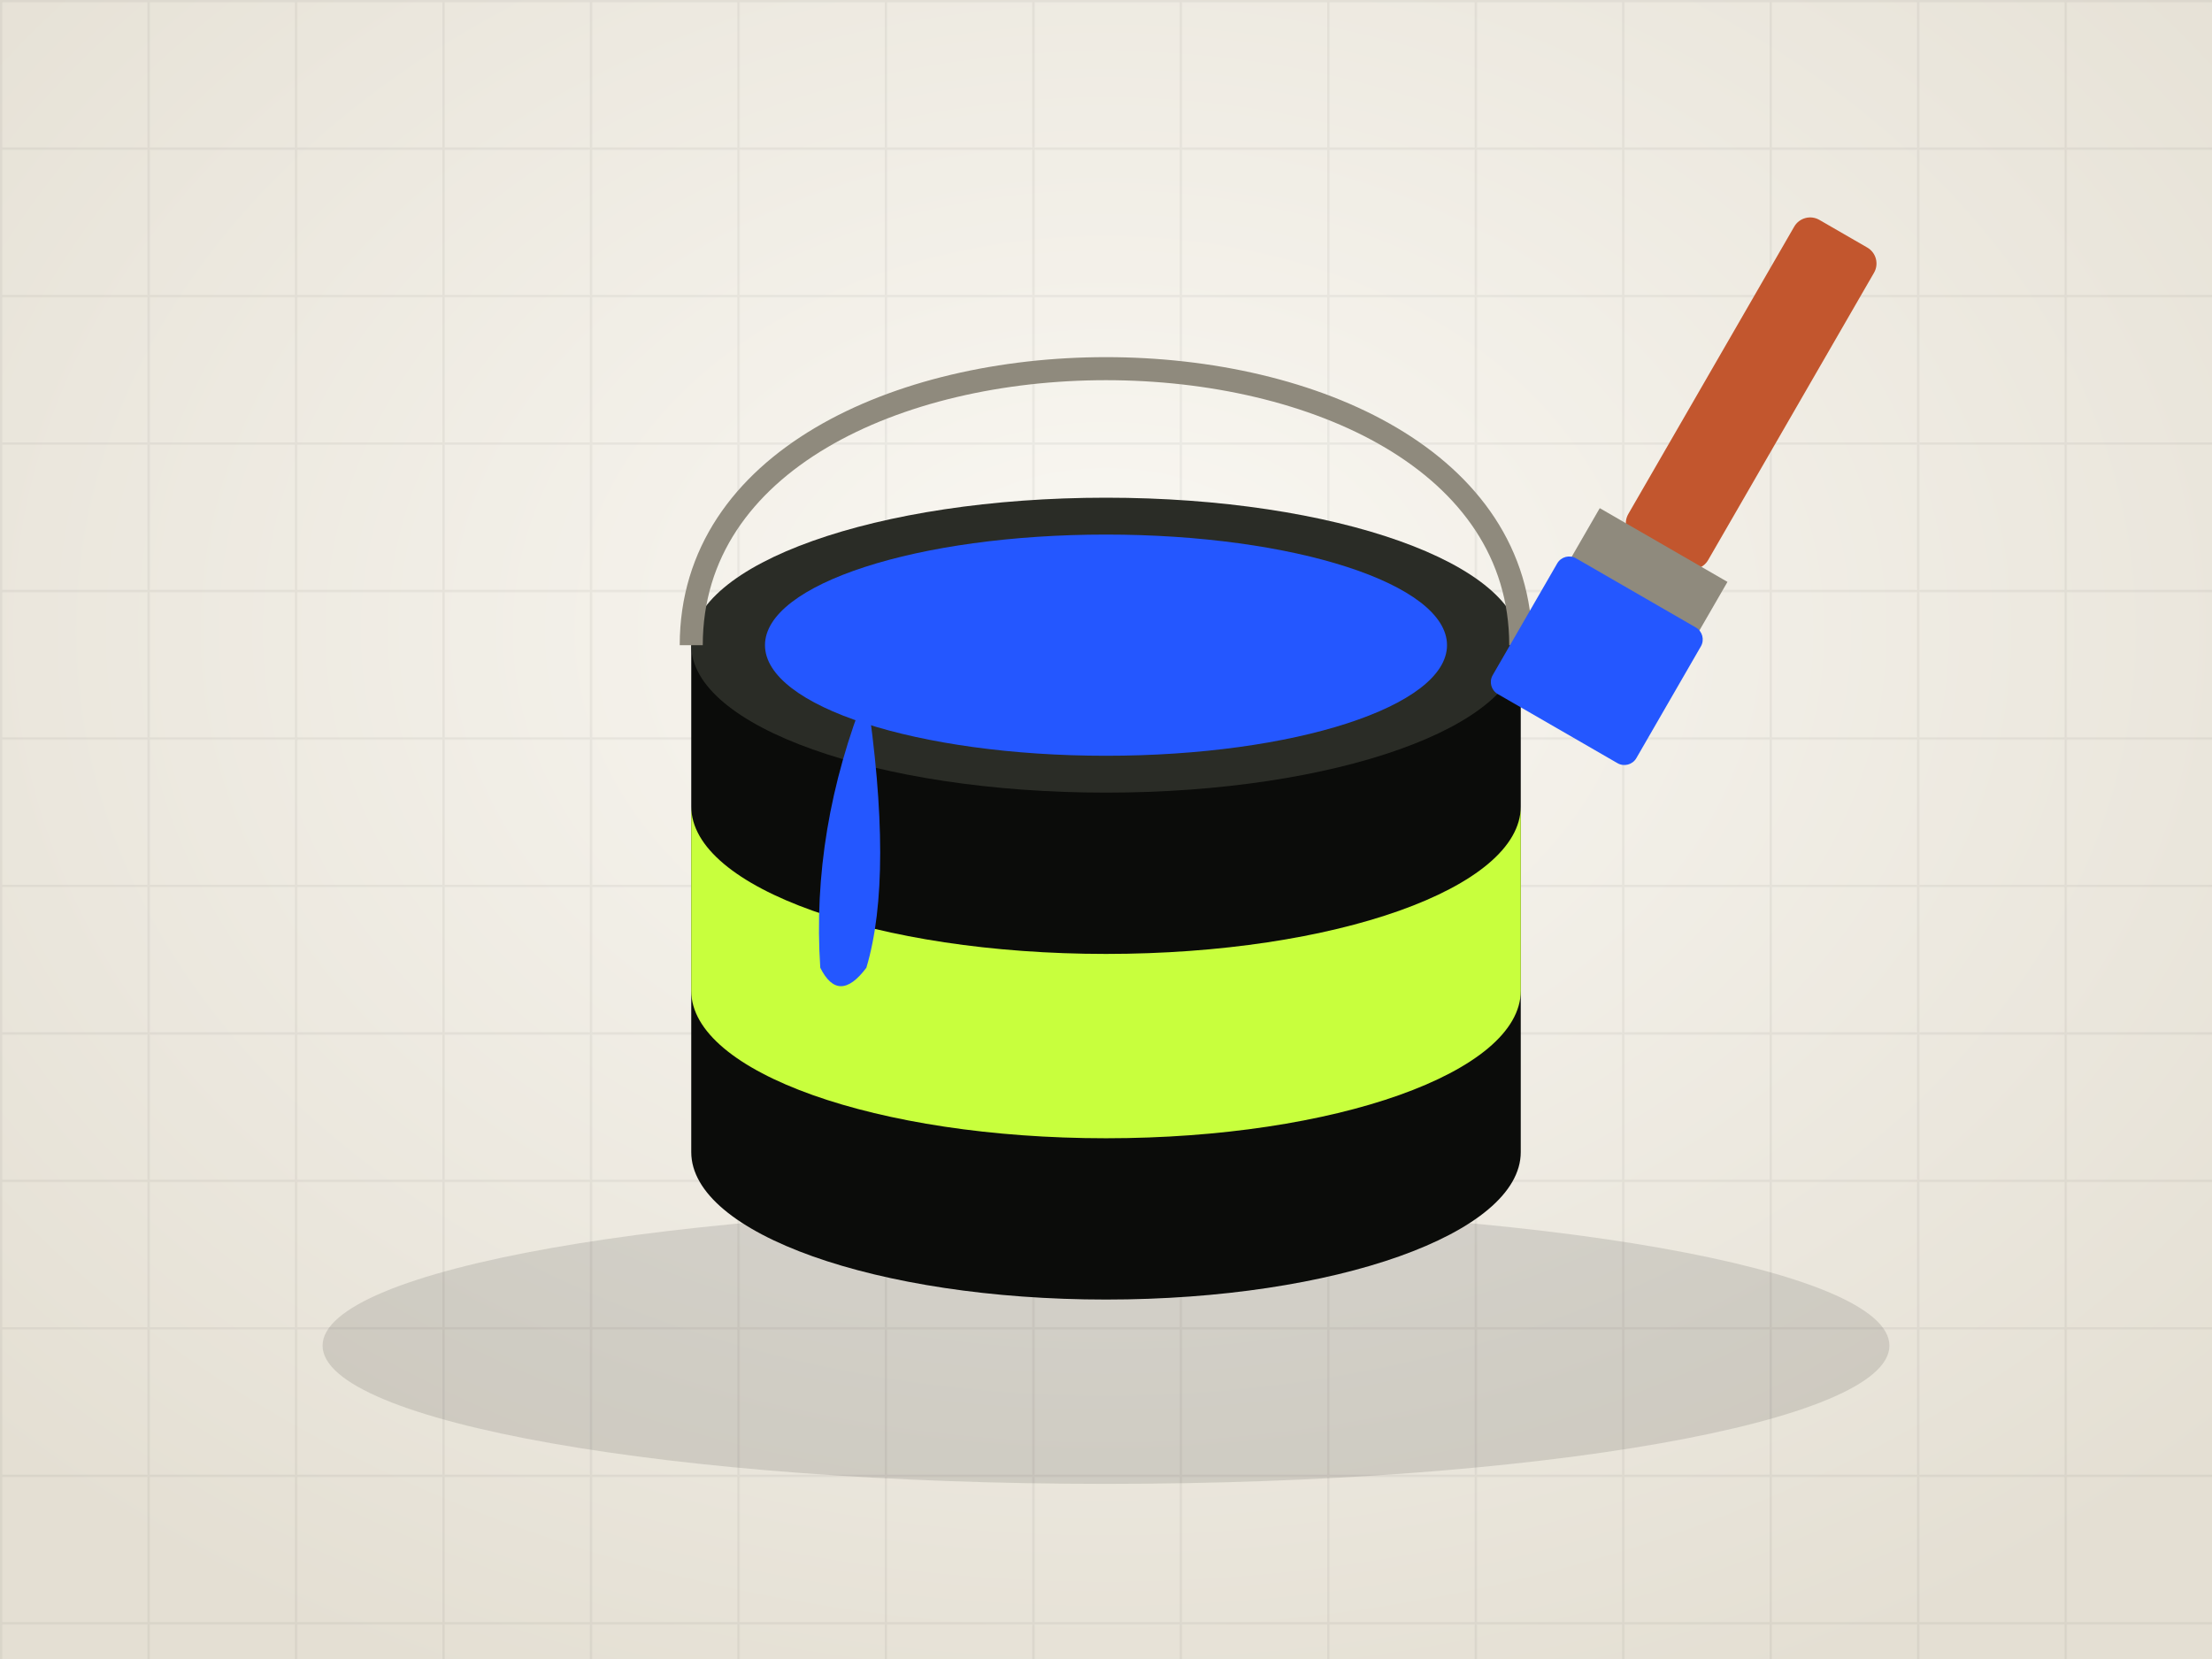
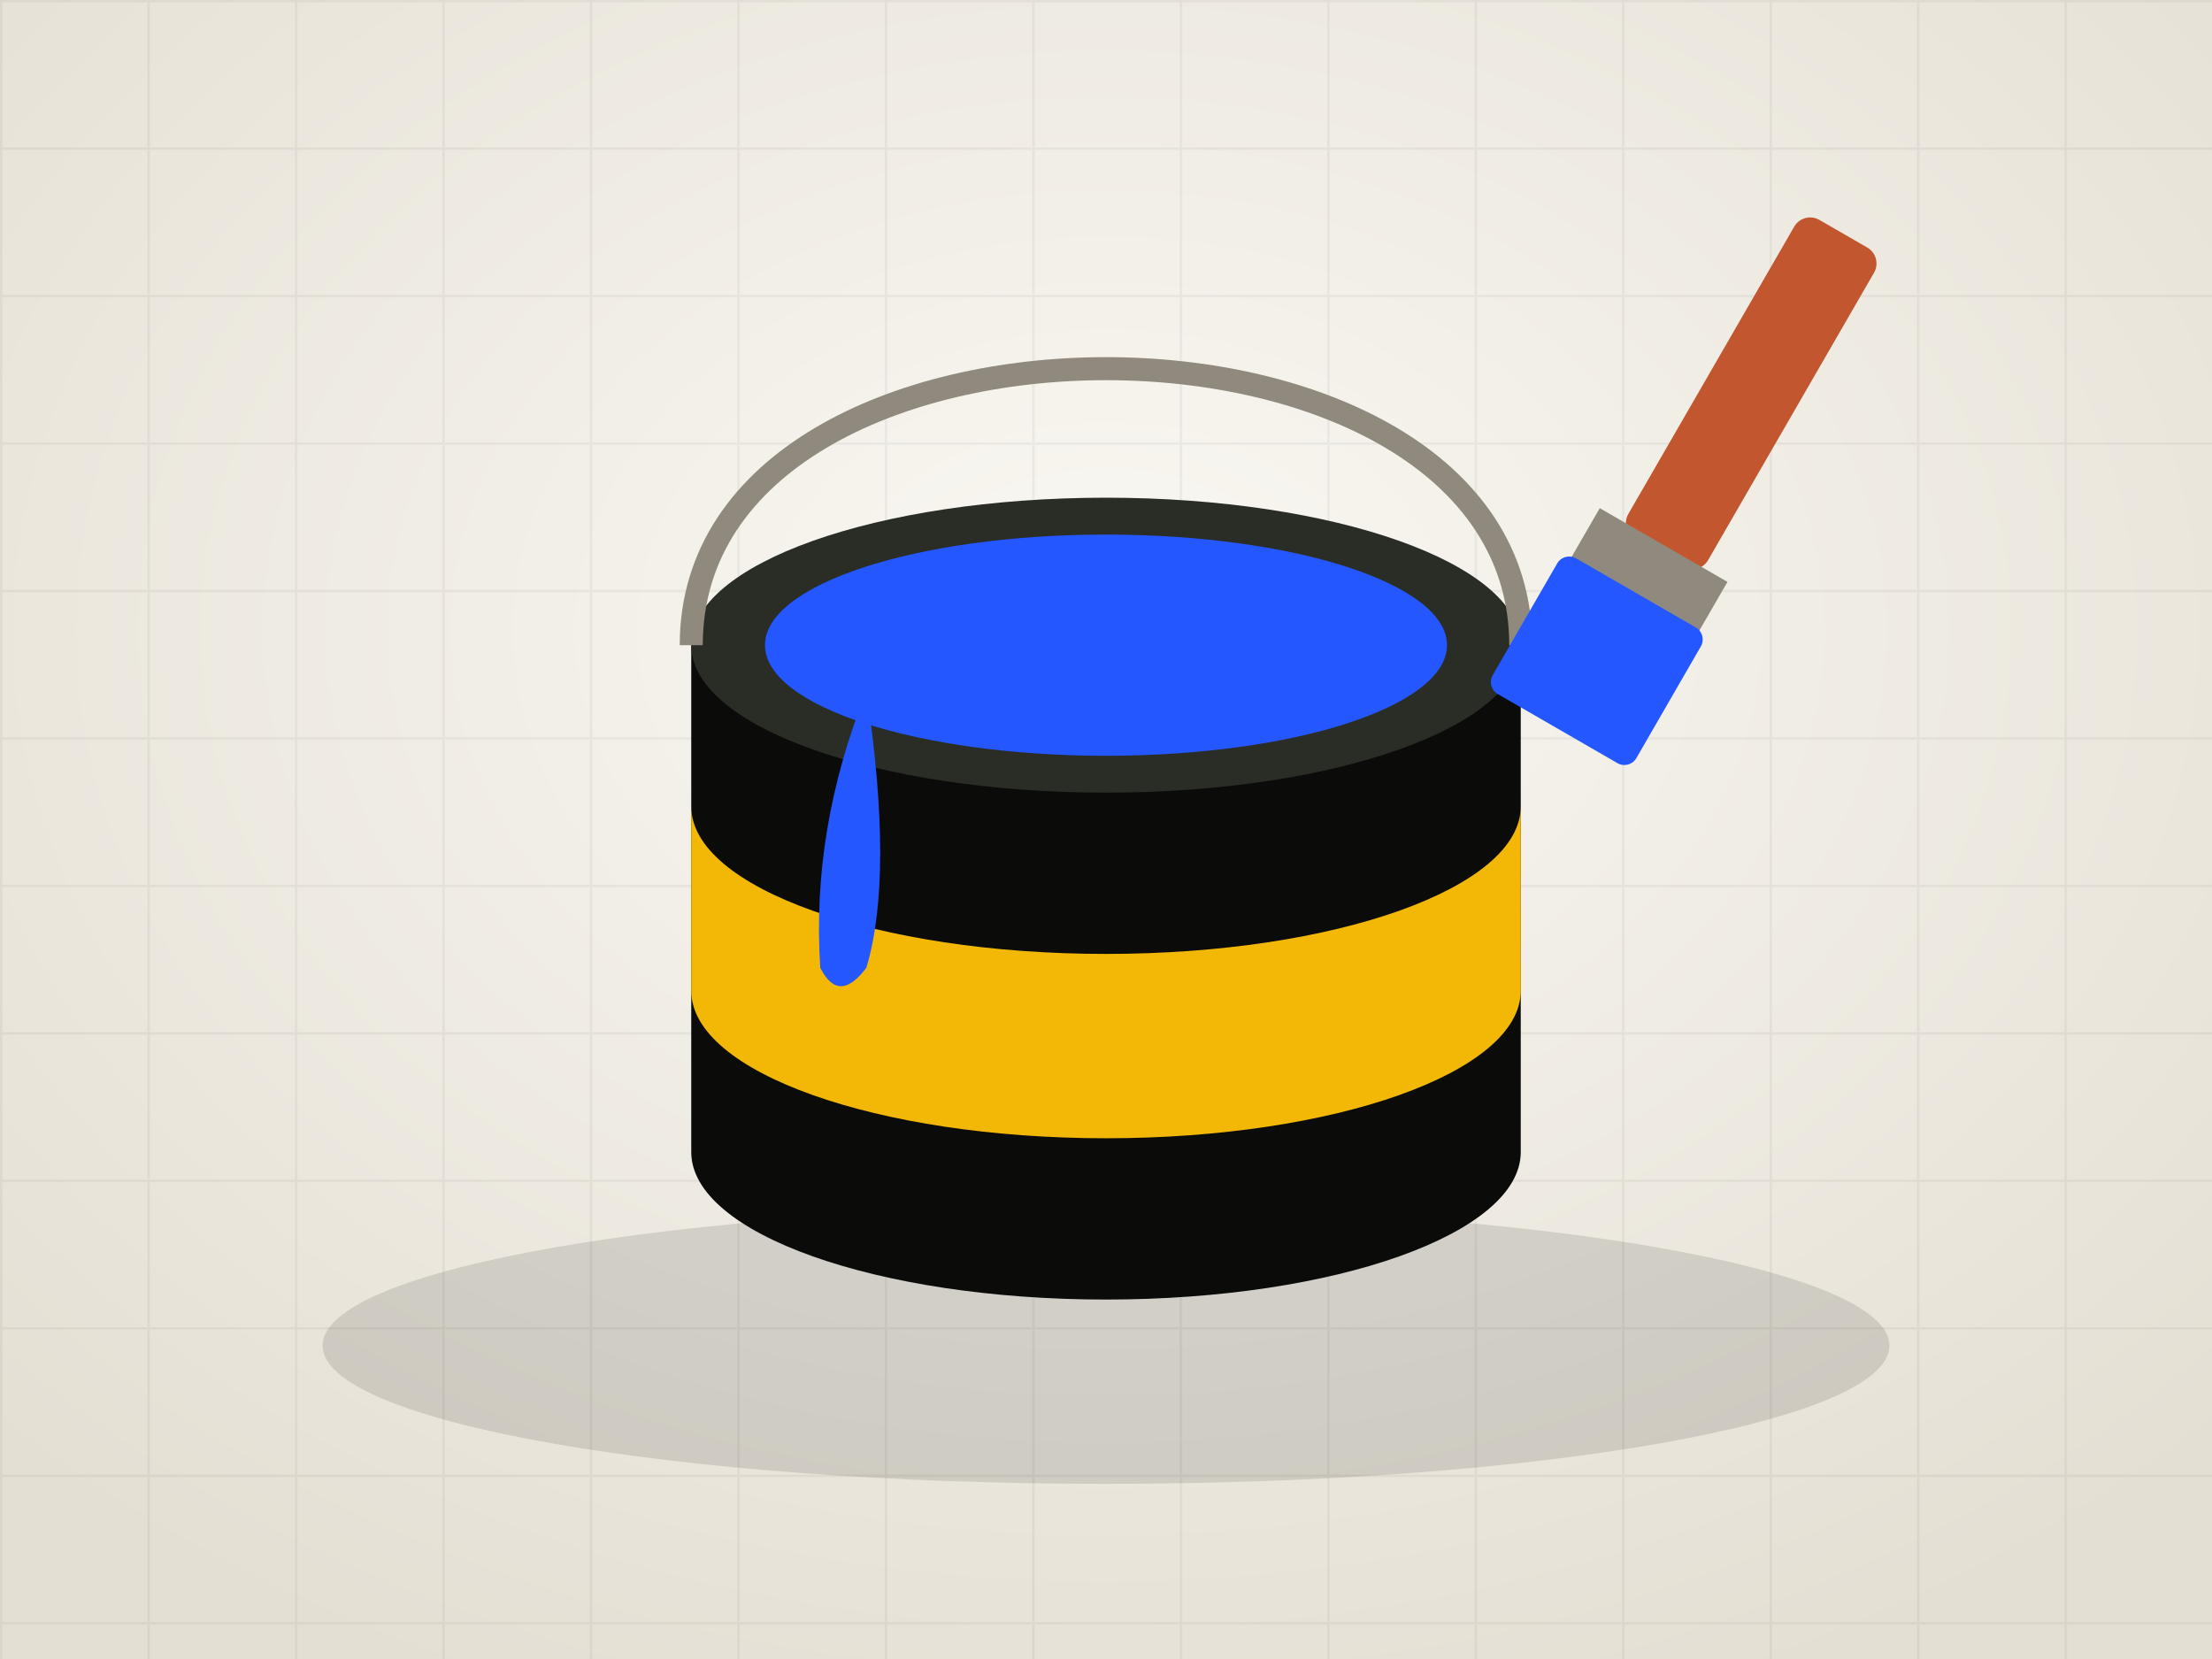
<svg xmlns="http://www.w3.org/2000/svg" viewBox="0 0 480 360" role="img" aria-label="Paint bucket illustration">
  <defs>
    <radialGradient id="g" cx="50%" cy="38%" r="70%">
      <stop offset="0" stop-color="#FAF8F3" />
      <stop offset="1" stop-color="#E4DFD3" />
    </radialGradient>
    <pattern id="grid" width="32" height="32" patternUnits="userSpaceOnUse">
      <path d="M32 0H0V32" fill="none" stroke="#0B0C0A" stroke-opacity=".05" />
    </pattern>
  </defs>
  <rect width="480" height="360" fill="url(#g)" />
  <rect width="480" height="360" fill="url(#grid)" />
  <ellipse cx="240" cy="292" rx="170" ry="30" fill="#0B0C0A" opacity=".12" />
  <path d="M150 140 v110 a90 32 0 0 0 180 0 v-110" fill="#0B0C0A" />
-   <path d="M150 175 v40 a90 32 0 0 0 180 0 v-40 a90 32 0 0 1 -180 0z" fill="#C8FF3D" />
+   <path d="M150 175 v40 a90 32 0 0 0 180 0 v-40 a90 32 0 0 1 -180 0z" fill="#F3B806" />
  <ellipse cx="240" cy="140" rx="90" ry="32" fill="#2A2C26" />
  <ellipse cx="240" cy="140" rx="74" ry="24" fill="#2457FF" />
  <path d="M188 150 q6 40 0 60 q-6 8 -10 0 q-2 -30 10 -60z" fill="#2457FF" />
  <path d="M150 140 C150 60 330 60 330 140" fill="none" stroke="#8F8A7D" stroke-width="5" />
  <g transform="rotate(30 360 120)">
    <rect x="350" y="40" width="20" height="80" rx="4" fill="#C2562E" />
    <rect x="344" y="118" width="32" height="14" fill="#8F8A7D" />
    <rect x="342" y="130" width="36" height="34" rx="3" fill="#2457FF" />
  </g>
</svg>
